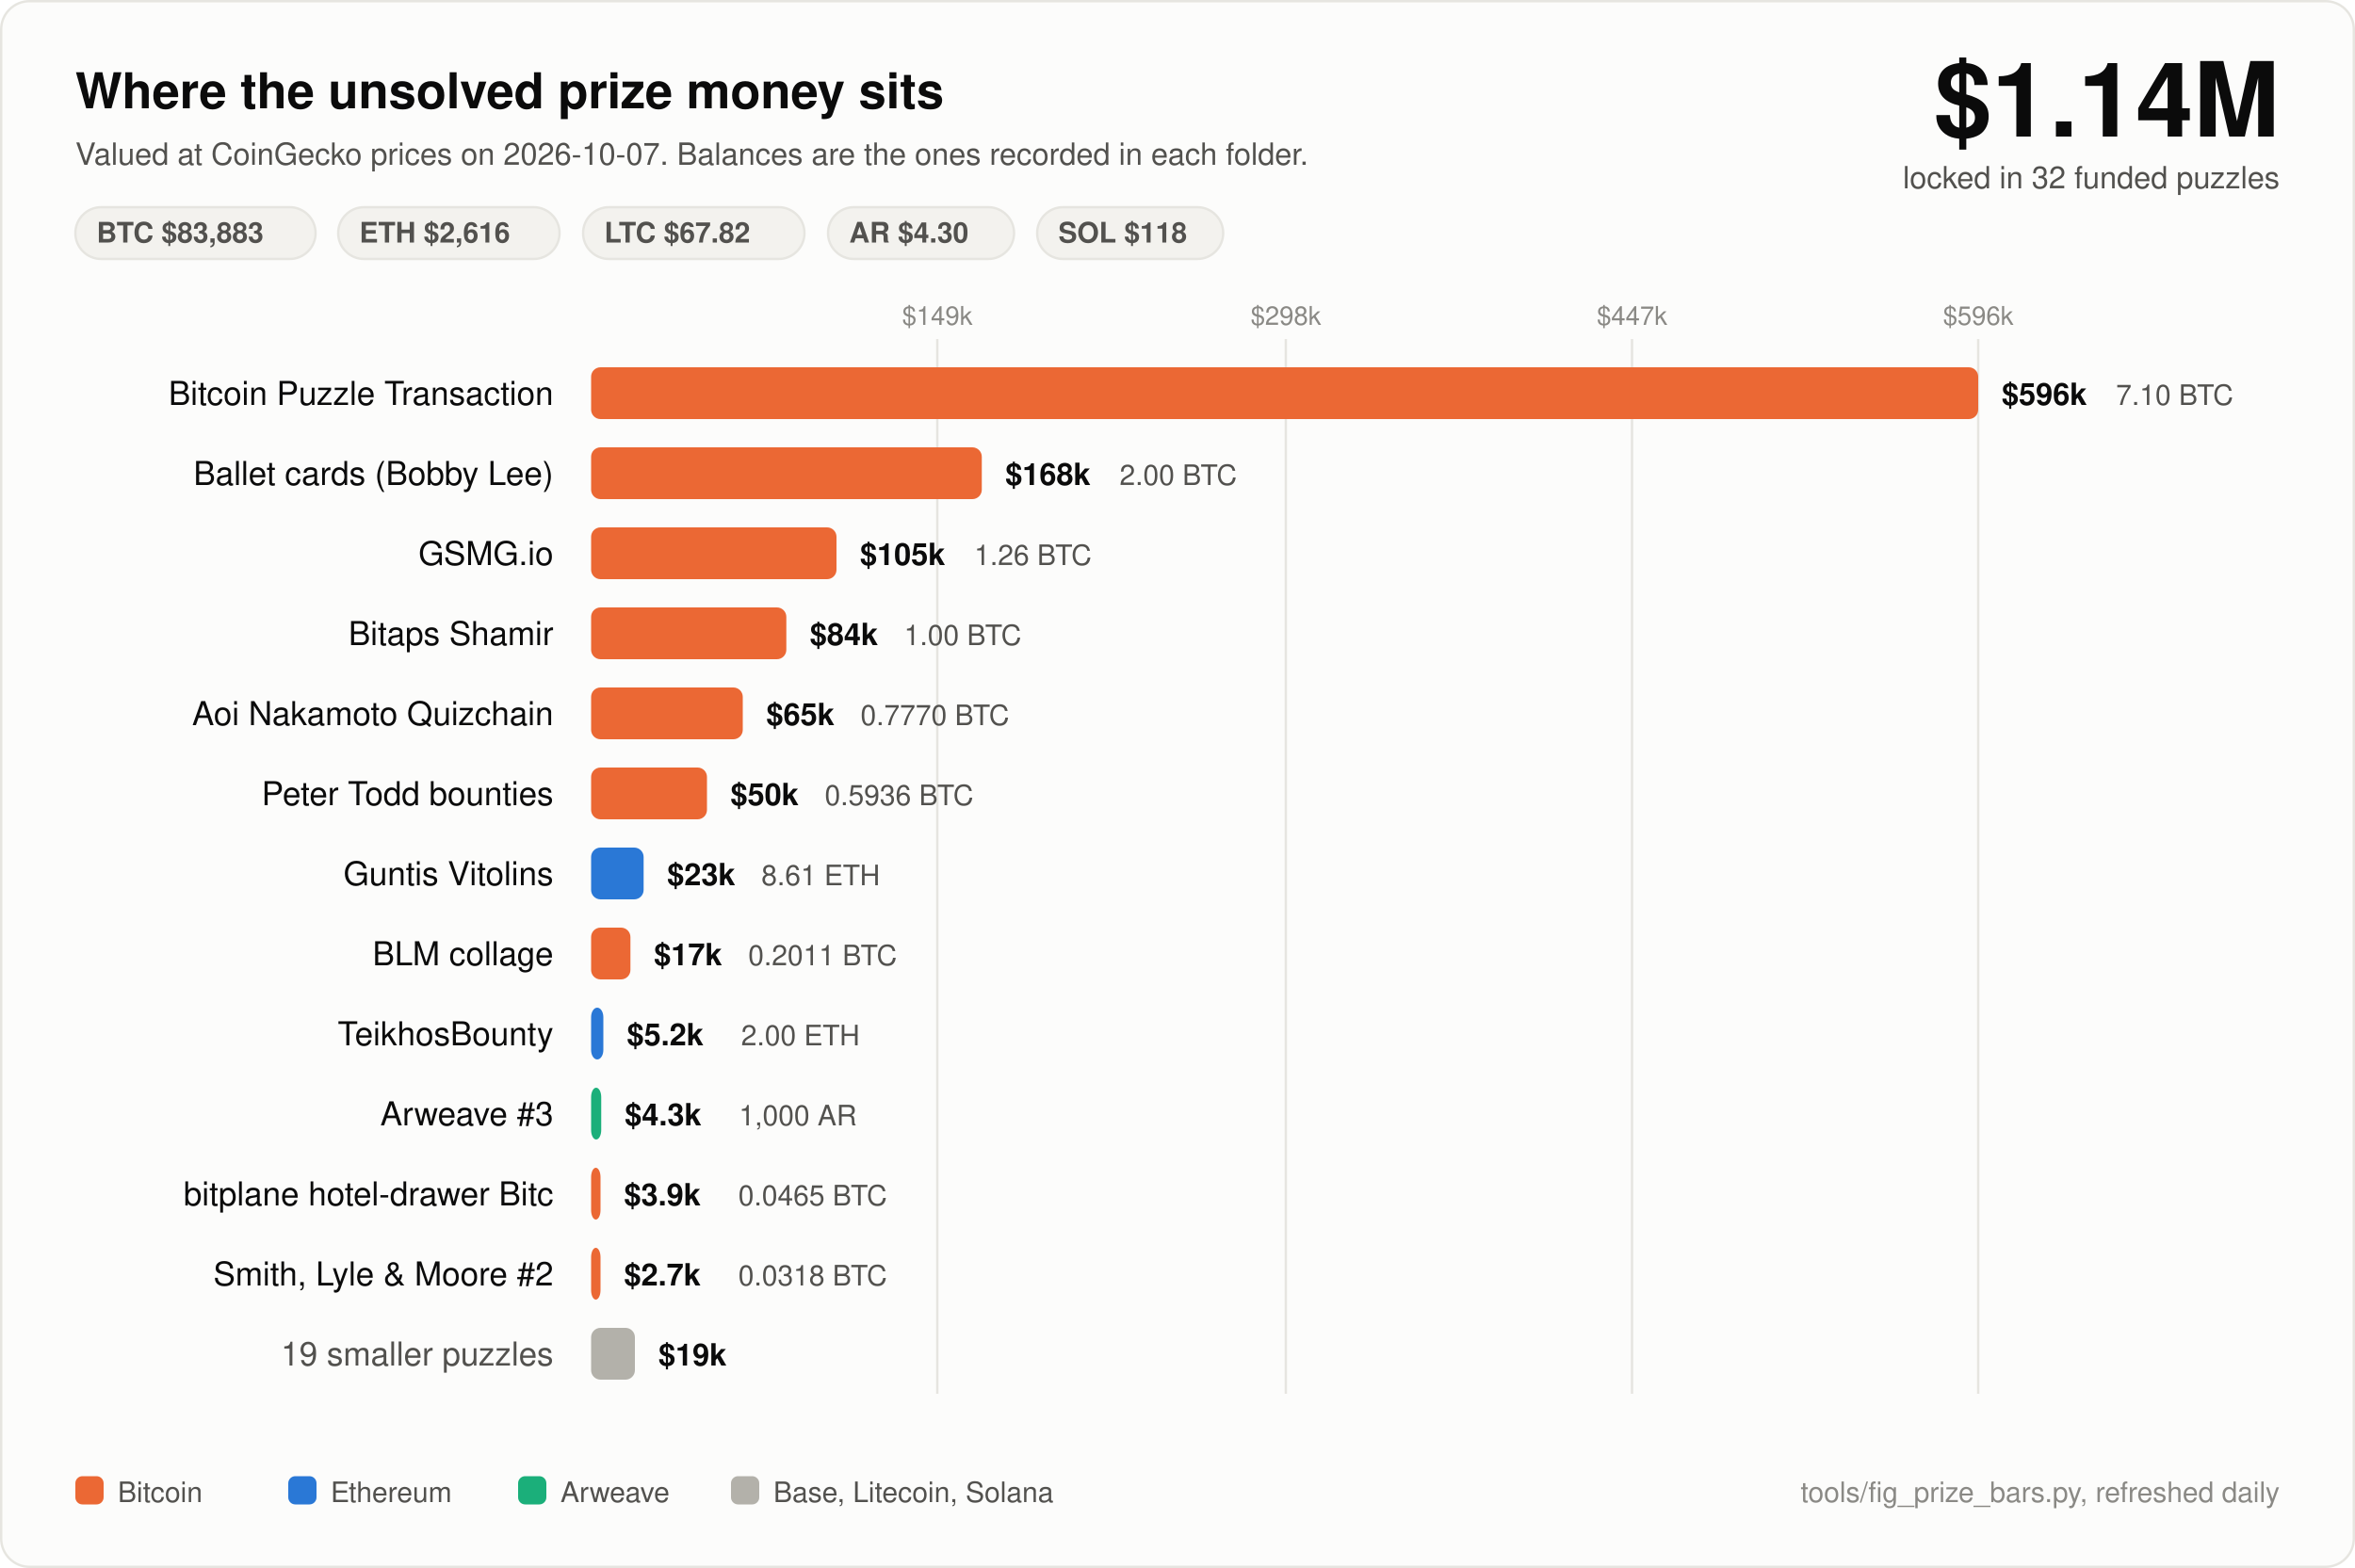
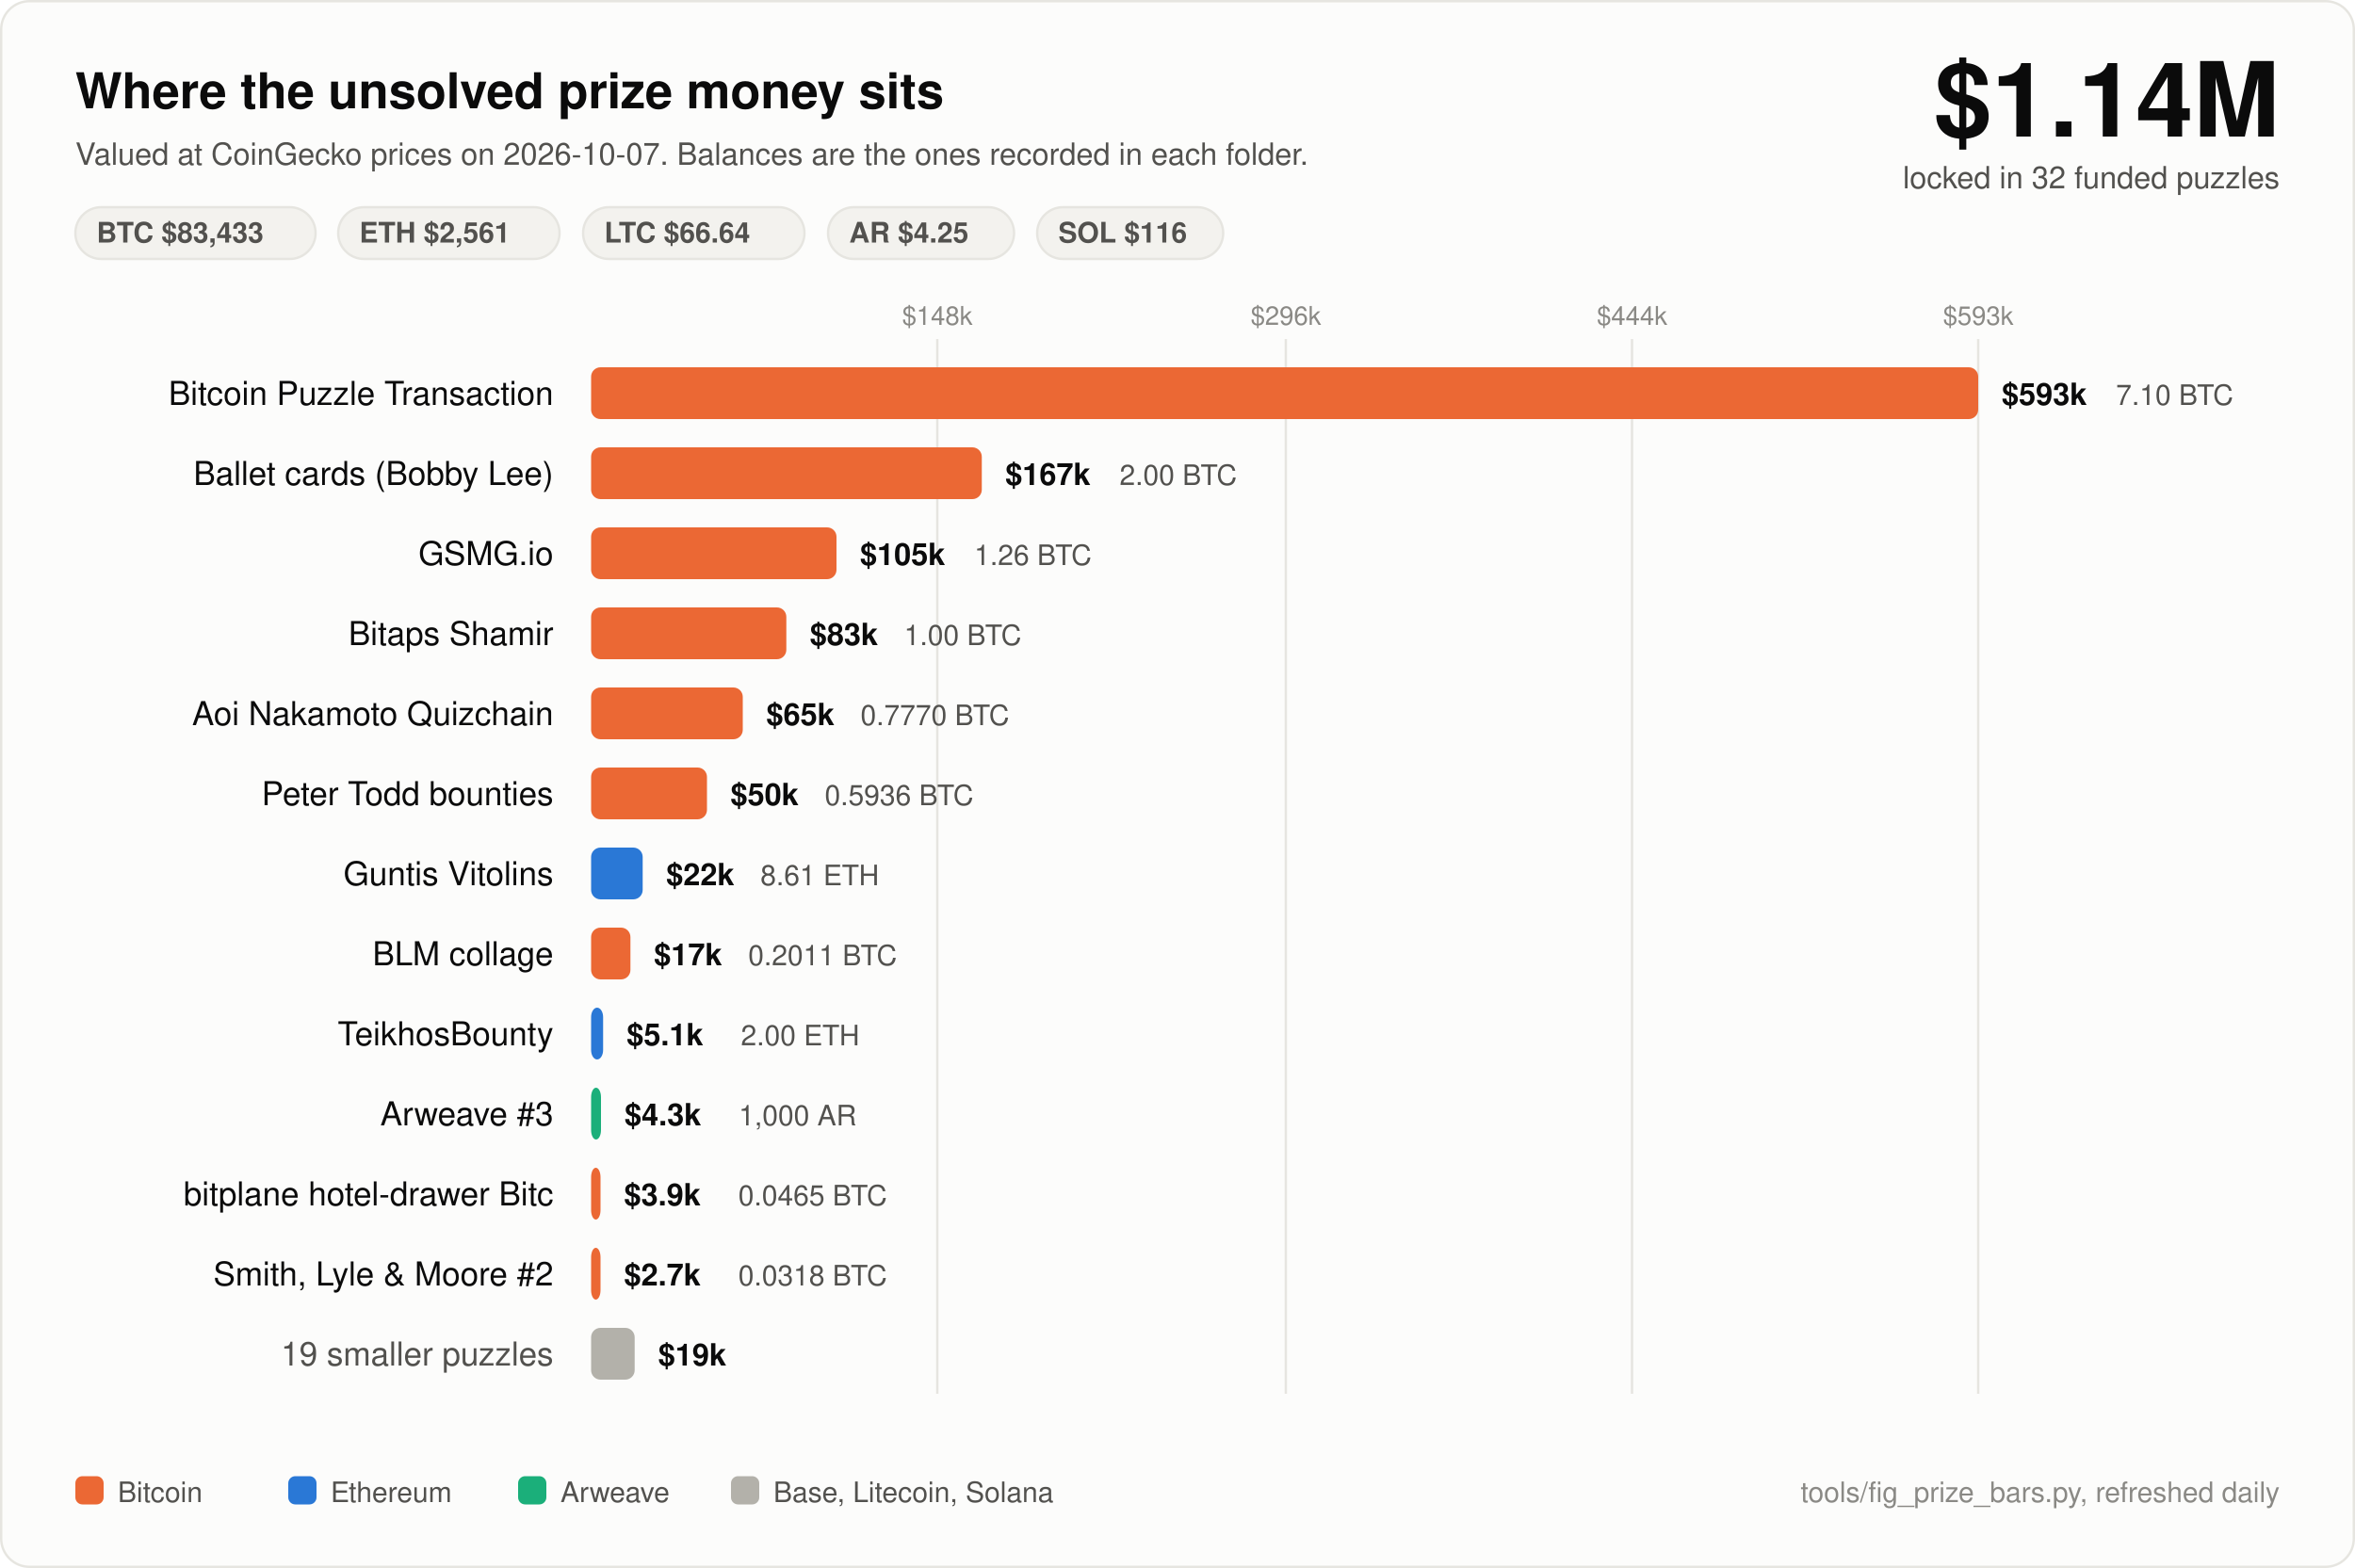
<svg xmlns="http://www.w3.org/2000/svg" width="1000" height="666" viewBox="0 0 1000 666" font-family="ui-sans-serif, -apple-system, Segoe UI, Helvetica, Arial, sans-serif">
  <rect x="0.5" y="0.5" width="999" height="665" rx="12" fill="#fcfcfb" stroke="#e6e5e0" />
  <text x="32" y="46" fill="#0b0b0b" font-size="21" font-weight="700">Where the unsolved prize money sits</text>
  <text x="32" y="70" fill="#52514e" font-size="13">Valued at CoinGecko prices on 2026-10-07. Balances are the ones recorded in each folder.</text>
  <text x="968" y="58" fill="#0b0b0b" font-size="44" font-weight="700" text-anchor="end">$1.14M</text>
  <text x="968" y="80" fill="#52514e" font-size="13" text-anchor="end">locked in 32 funded puzzles</text>
  <rect x="32" y="88" width="102" height="22" rx="11" fill="#f3f2ee" stroke="#e6e5e0" />
-   <text x="41" y="103" fill="#52514e" font-size="12" font-weight="600">BTC $83,883</text>
+   <text x="41" y="103" fill="#52514e" font-size="12" font-weight="600">BTC $83,433</text>
  <rect x="143.6" y="88" width="94" height="22" rx="11" fill="#f3f2ee" stroke="#e6e5e0" />
-   <text x="152.6" y="103" fill="#52514e" font-size="12" font-weight="600">ETH $2,616</text>
+   <text x="152.6" y="103" fill="#52514e" font-size="12" font-weight="600">ETH $2,561</text>
  <rect x="247.6" y="88" width="94" height="22" rx="11" fill="#f3f2ee" stroke="#e6e5e0" />
-   <text x="256.6" y="103" fill="#52514e" font-size="12" font-weight="600">LTC $67.82</text>
+   <text x="256.6" y="103" fill="#52514e" font-size="12" font-weight="600">LTC $66.64</text>
  <rect x="351.6" y="88" width="79" height="22" rx="11" fill="#f3f2ee" stroke="#e6e5e0" />
-   <text x="360.6" y="103" fill="#52514e" font-size="12" font-weight="600">AR $4.30</text>
+   <text x="360.6" y="103" fill="#52514e" font-size="12" font-weight="600">AR $4.25</text>
  <rect x="440.4" y="88" width="79" height="22" rx="11" fill="#f3f2ee" stroke="#e6e5e0" />
-   <text x="449.4" y="103" fill="#52514e" font-size="12" font-weight="600">SOL $118</text>
+   <text x="449.4" y="103" fill="#52514e" font-size="12" font-weight="600">SOL $116</text>
  <line x1="398" y1="144" x2="398" y2="592" stroke="#e6e5e0" stroke-width="1" />
-   <text x="398" y="138" fill="#8a8985" font-size="11" text-anchor="middle">$149k</text>
+   <text x="398" y="138" fill="#8a8985" font-size="11" text-anchor="middle">$148k</text>
  <line x1="546" y1="144" x2="546" y2="592" stroke="#e6e5e0" stroke-width="1" />
-   <text x="546" y="138" fill="#8a8985" font-size="11" text-anchor="middle">$298k</text>
+   <text x="546" y="138" fill="#8a8985" font-size="11" text-anchor="middle">$296k</text>
  <line x1="693" y1="144" x2="693" y2="592" stroke="#e6e5e0" stroke-width="1" />
-   <text x="693" y="138" fill="#8a8985" font-size="11" text-anchor="middle">$447k</text>
+   <text x="693" y="138" fill="#8a8985" font-size="11" text-anchor="middle">$444k</text>
  <line x1="840" y1="144" x2="840" y2="592" stroke="#e6e5e0" stroke-width="1" />
-   <text x="840" y="138" fill="#8a8985" font-size="11" text-anchor="middle">$596k</text>
+   <text x="840" y="138" fill="#8a8985" font-size="11" text-anchor="middle">$593k</text>
  <text x="235" y="172" fill="#0b0b0b" font-size="14" text-anchor="end">Bitcoin Puzzle Transaction</text>
  <rect x="251" y="156" width="589.0" height="22" rx="4" fill="#eb6834" />
-   <text x="850.0" y="172" fill="#0b0b0b" font-size="13" font-weight="600">$596k</text>
+   <text x="850.0" y="172" fill="#0b0b0b" font-size="13" font-weight="600">$593k</text>
  <text x="898.5" y="172" fill="#52514e" font-size="12">7.10 BTC</text>
  <text x="235" y="206" fill="#0b0b0b" font-size="14" text-anchor="end">Ballet cards (Bobby Lee)</text>
  <rect x="251" y="190" width="165.9" height="22" rx="4" fill="#eb6834" />
-   <text x="426.9" y="206" fill="#0b0b0b" font-size="13" font-weight="600">$168k</text>
+   <text x="426.9" y="206" fill="#0b0b0b" font-size="13" font-weight="600">$167k</text>
  <text x="475.4" y="206" fill="#52514e" font-size="12">2.00 BTC</text>
  <text x="235" y="240" fill="#0b0b0b" font-size="14" text-anchor="end">GSMG.io</text>
  <rect x="251" y="224" width="104.2" height="22" rx="4" fill="#eb6834" />
  <text x="365.2" y="240" fill="#0b0b0b" font-size="13" font-weight="600">$105k</text>
  <text x="413.7" y="240" fill="#52514e" font-size="12">1.26 BTC</text>
  <text x="235" y="274" fill="#0b0b0b" font-size="14" text-anchor="end">Bitaps Shamir</text>
  <rect x="251" y="258" width="82.9" height="22" rx="4" fill="#eb6834" />
-   <text x="343.9" y="274" fill="#0b0b0b" font-size="13" font-weight="600">$84k</text>
+   <text x="343.9" y="274" fill="#0b0b0b" font-size="13" font-weight="600">$83k</text>
  <text x="383.9" y="274" fill="#52514e" font-size="12">1.00 BTC</text>
  <text x="235" y="308" fill="#0b0b0b" font-size="14" text-anchor="end">Aoi Nakamoto Quizchain</text>
  <rect x="251" y="292" width="64.4" height="22" rx="4" fill="#eb6834" />
  <text x="325.4" y="308" fill="#0b0b0b" font-size="13" font-weight="600">$65k</text>
  <text x="365.4" y="308" fill="#52514e" font-size="12">0.7770 BTC</text>
  <text x="235" y="342" fill="#0b0b0b" font-size="14" text-anchor="end">Peter Todd bounties</text>
  <rect x="251" y="326" width="49.2" height="22" rx="4" fill="#eb6834" />
  <text x="310.2" y="342" fill="#0b0b0b" font-size="13" font-weight="600">$50k</text>
  <text x="350.2" y="342" fill="#52514e" font-size="12">0.5936 BTC</text>
  <text x="235" y="376" fill="#0b0b0b" font-size="14" text-anchor="end">Guntis Vitolins</text>
-   <rect x="251" y="360" width="22.3" height="22" rx="4" fill="#2a78d6" />
-   <text x="283.3" y="376" fill="#0b0b0b" font-size="13" font-weight="600">$23k</text>
-   <text x="323.3" y="376" fill="#52514e" font-size="12">8.61 ETH</text>
+   <rect x="251" y="360" width="21.9" height="22" rx="4" fill="#2a78d6" />
+   <text x="282.9" y="376" fill="#0b0b0b" font-size="13" font-weight="600">$22k</text>
+   <text x="322.9" y="376" fill="#52514e" font-size="12">8.61 ETH</text>
  <text x="235" y="410" fill="#0b0b0b" font-size="14" text-anchor="end">BLM collage</text>
  <rect x="251" y="394" width="16.7" height="22" rx="4" fill="#eb6834" />
  <text x="277.7" y="410" fill="#0b0b0b" font-size="13" font-weight="600">$17k</text>
  <text x="317.7" y="410" fill="#52514e" font-size="12">0.2011 BTC</text>
  <text x="235" y="444" fill="#0b0b0b" font-size="14" text-anchor="end">TeikhosBounty</text>
-   <rect x="251" y="428" width="5.2" height="22" rx="4" fill="#2a78d6" />
-   <text x="266.2" y="444" fill="#0b0b0b" font-size="13" font-weight="600">$5.2k</text>
-   <text x="314.7" y="444" fill="#52514e" font-size="12">2.00 ETH</text>
+   <rect x="251" y="428" width="5.1" height="22" rx="4" fill="#2a78d6" />
+   <text x="266.1" y="444" fill="#0b0b0b" font-size="13" font-weight="600">$5.1k</text>
+   <text x="314.6" y="444" fill="#52514e" font-size="12">2.00 ETH</text>
  <text x="235" y="478" fill="#0b0b0b" font-size="14" text-anchor="end">Arweave #3</text>
-   <rect x="251" y="462" width="4.3" height="22" rx="4" fill="#1baf7a" />
-   <text x="265.3" y="478" fill="#0b0b0b" font-size="13" font-weight="600">$4.3k</text>
-   <text x="313.8" y="478" fill="#52514e" font-size="12">1,000 AR</text>
+   <rect x="251" y="462" width="4.2" height="22" rx="4" fill="#1baf7a" />
+   <text x="265.2" y="478" fill="#0b0b0b" font-size="13" font-weight="600">$4.3k</text>
+   <text x="313.7" y="478" fill="#52514e" font-size="12">1,000 AR</text>
  <text x="235" y="512" fill="#0b0b0b" font-size="14" text-anchor="end">bitplane hotel-drawer Bitc</text>
  <rect x="251" y="496" width="4.0" height="22" rx="4" fill="#eb6834" />
  <text x="265.0" y="512" fill="#0b0b0b" font-size="13" font-weight="600">$3.9k</text>
  <text x="313.5" y="512" fill="#52514e" font-size="12">0.0465 BTC</text>
  <text x="235" y="546" fill="#0b0b0b" font-size="14" text-anchor="end">Smith, Lyle &amp; Moore #2</text>
  <rect x="251" y="530" width="4.0" height="22" rx="4" fill="#eb6834" />
  <text x="265.0" y="546" fill="#0b0b0b" font-size="13" font-weight="600">$2.7k</text>
  <text x="313.5" y="546" fill="#52514e" font-size="12">0.0318 BTC</text>
  <text x="235" y="580" fill="#52514e" font-size="14" text-anchor="end">19 smaller puzzles</text>
-   <rect x="251" y="564" width="18.6" height="22" rx="4" fill="#b3b1aa" />
-   <text x="279.6" y="580" fill="#0b0b0b" font-size="13" font-weight="600">$19k</text>
+   <rect x="251" y="564" width="18.5" height="22" rx="4" fill="#b3b1aa" />
+   <text x="279.5" y="580" fill="#0b0b0b" font-size="13" font-weight="600">$19k</text>
  <rect x="32" y="627" width="12" height="12" rx="3" fill="#eb6834" />
  <text x="50" y="638" fill="#52514e" font-size="12">Bitcoin</text>
  <rect x="122.4" y="627" width="12" height="12" rx="3" fill="#2a78d6" />
  <text x="140.4" y="638" fill="#52514e" font-size="12">Ethereum</text>
  <rect x="220.0" y="627" width="12" height="12" rx="3" fill="#1baf7a" />
  <text x="238.0" y="638" fill="#52514e" font-size="12">Arweave</text>
  <rect x="310.4" y="627" width="12" height="12" rx="3" fill="#b3b1aa" />
  <text x="328.4" y="638" fill="#52514e" font-size="12">Base, Litecoin, Solana</text>
  <text x="968" y="638" fill="#8a8985" font-size="12" text-anchor="end">tools/fig_prize_bars.py, refreshed daily</text>
</svg>
